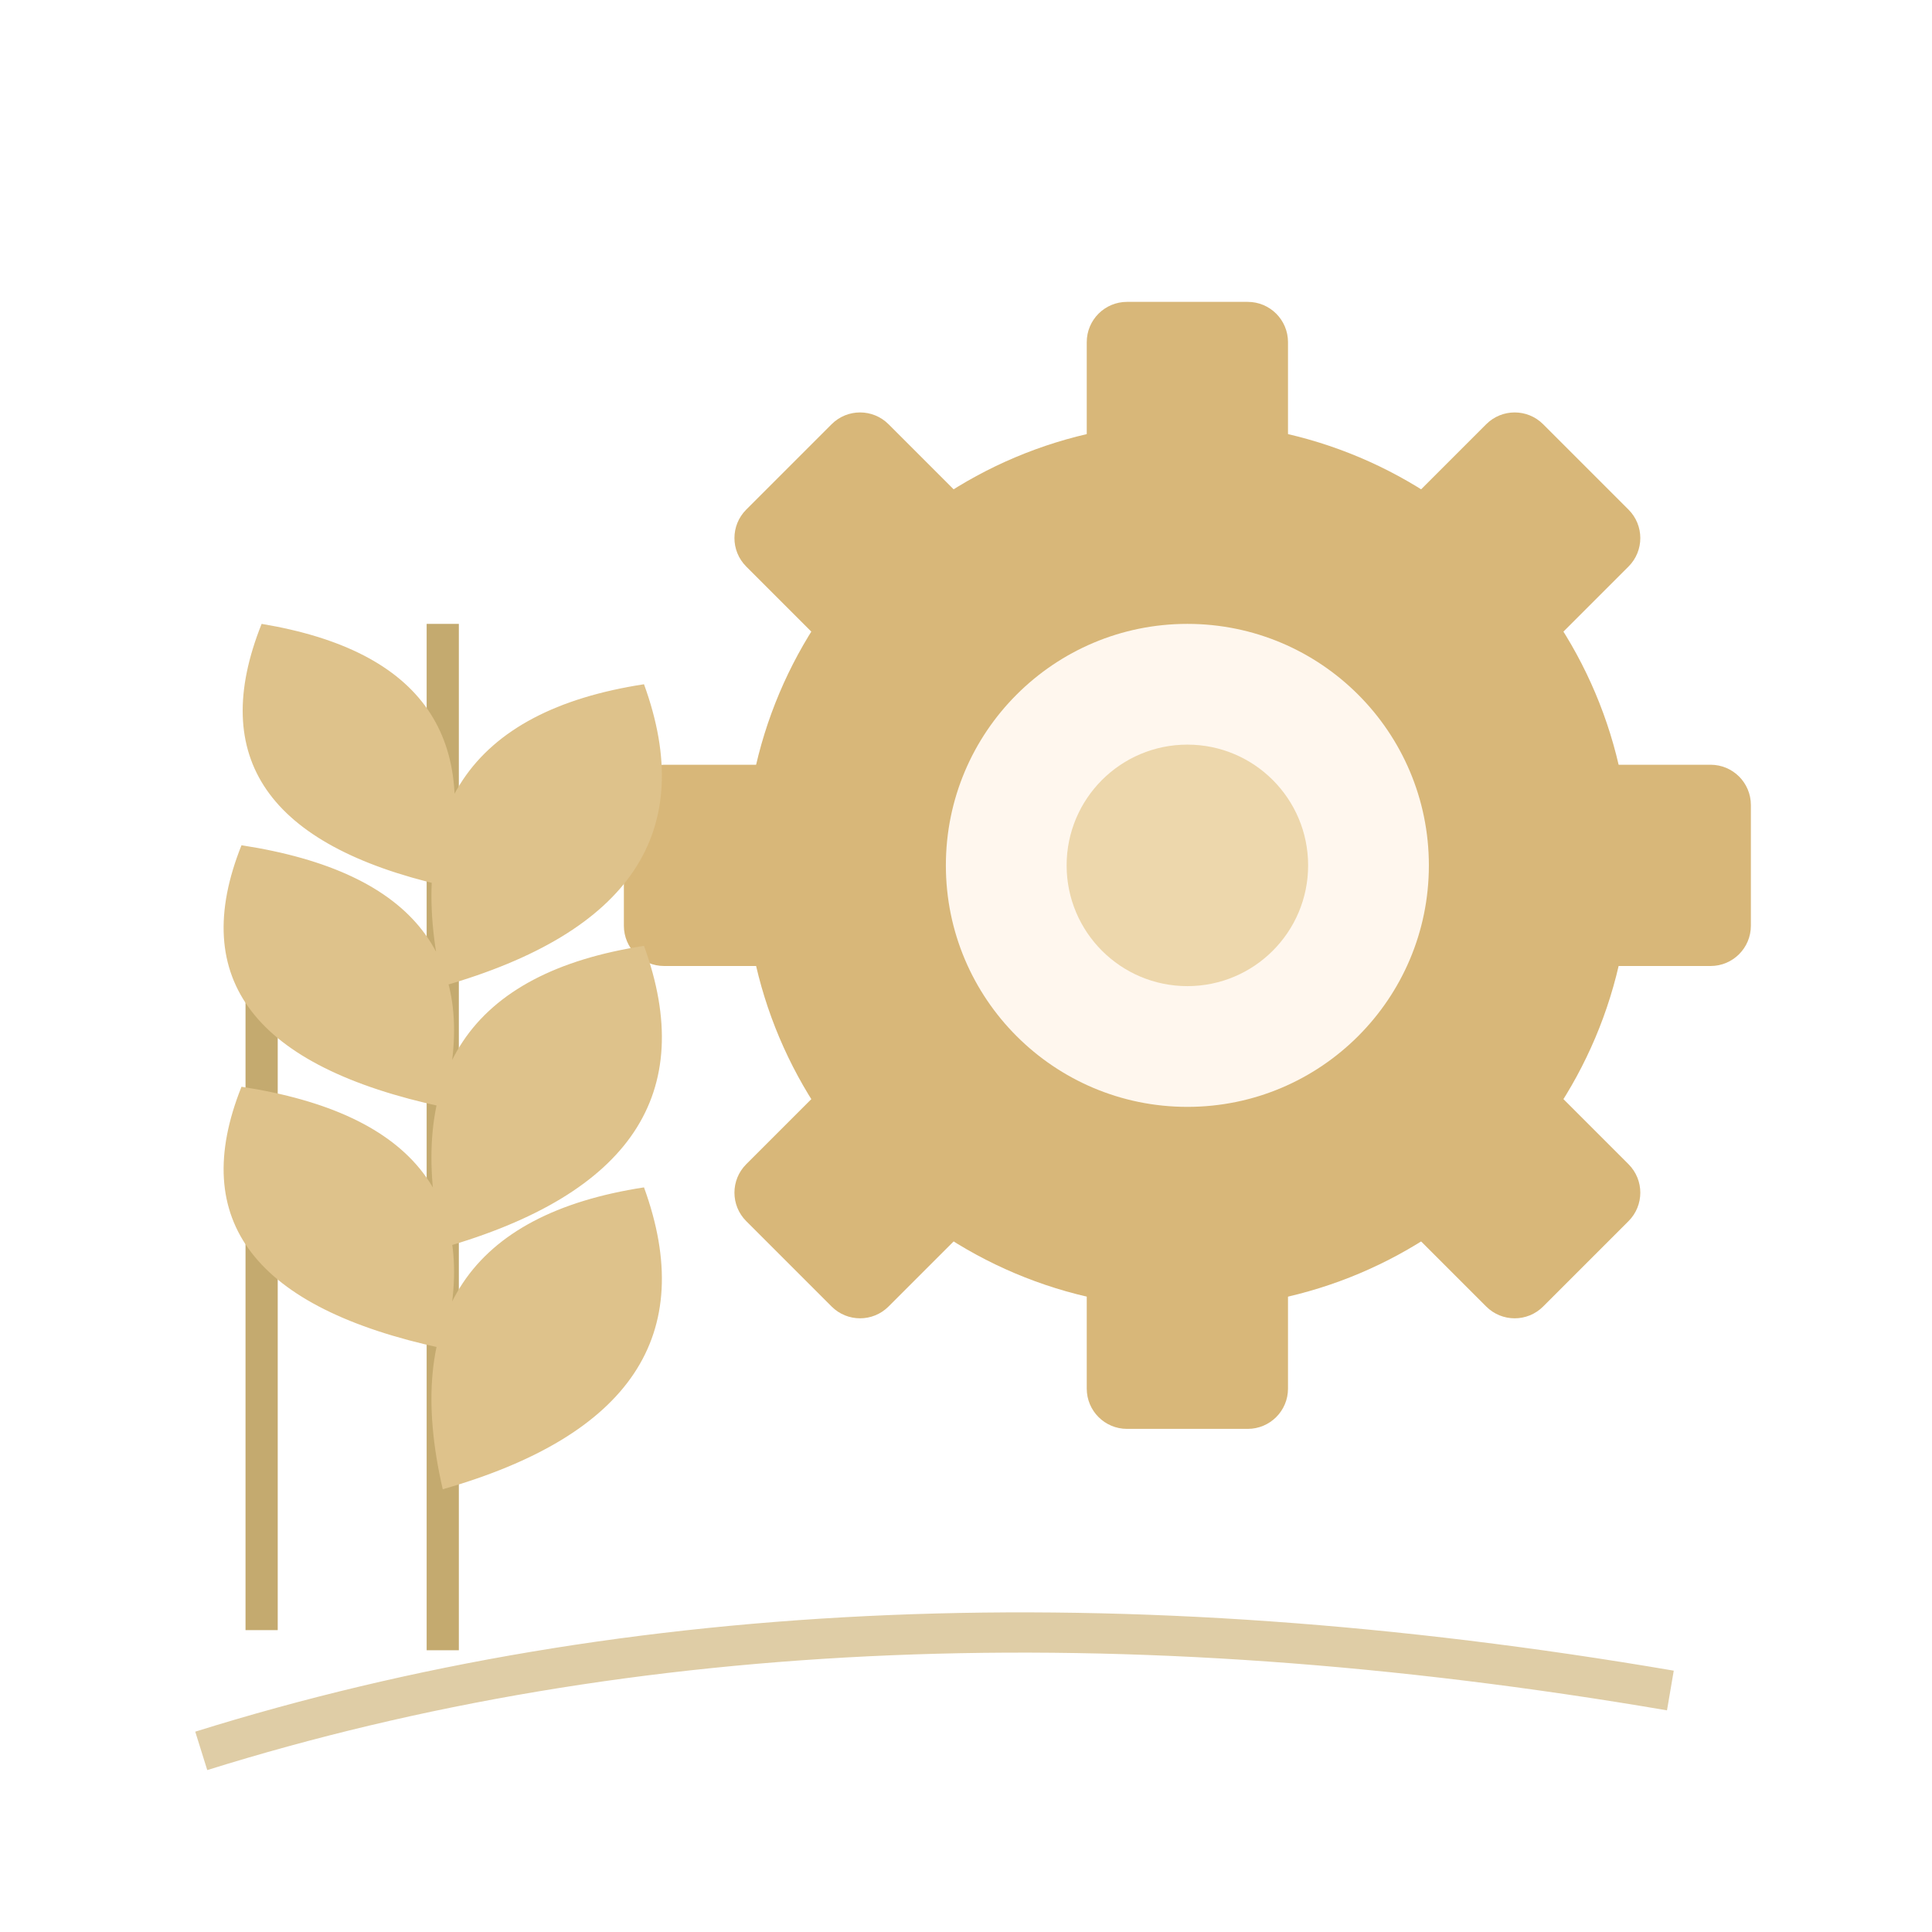
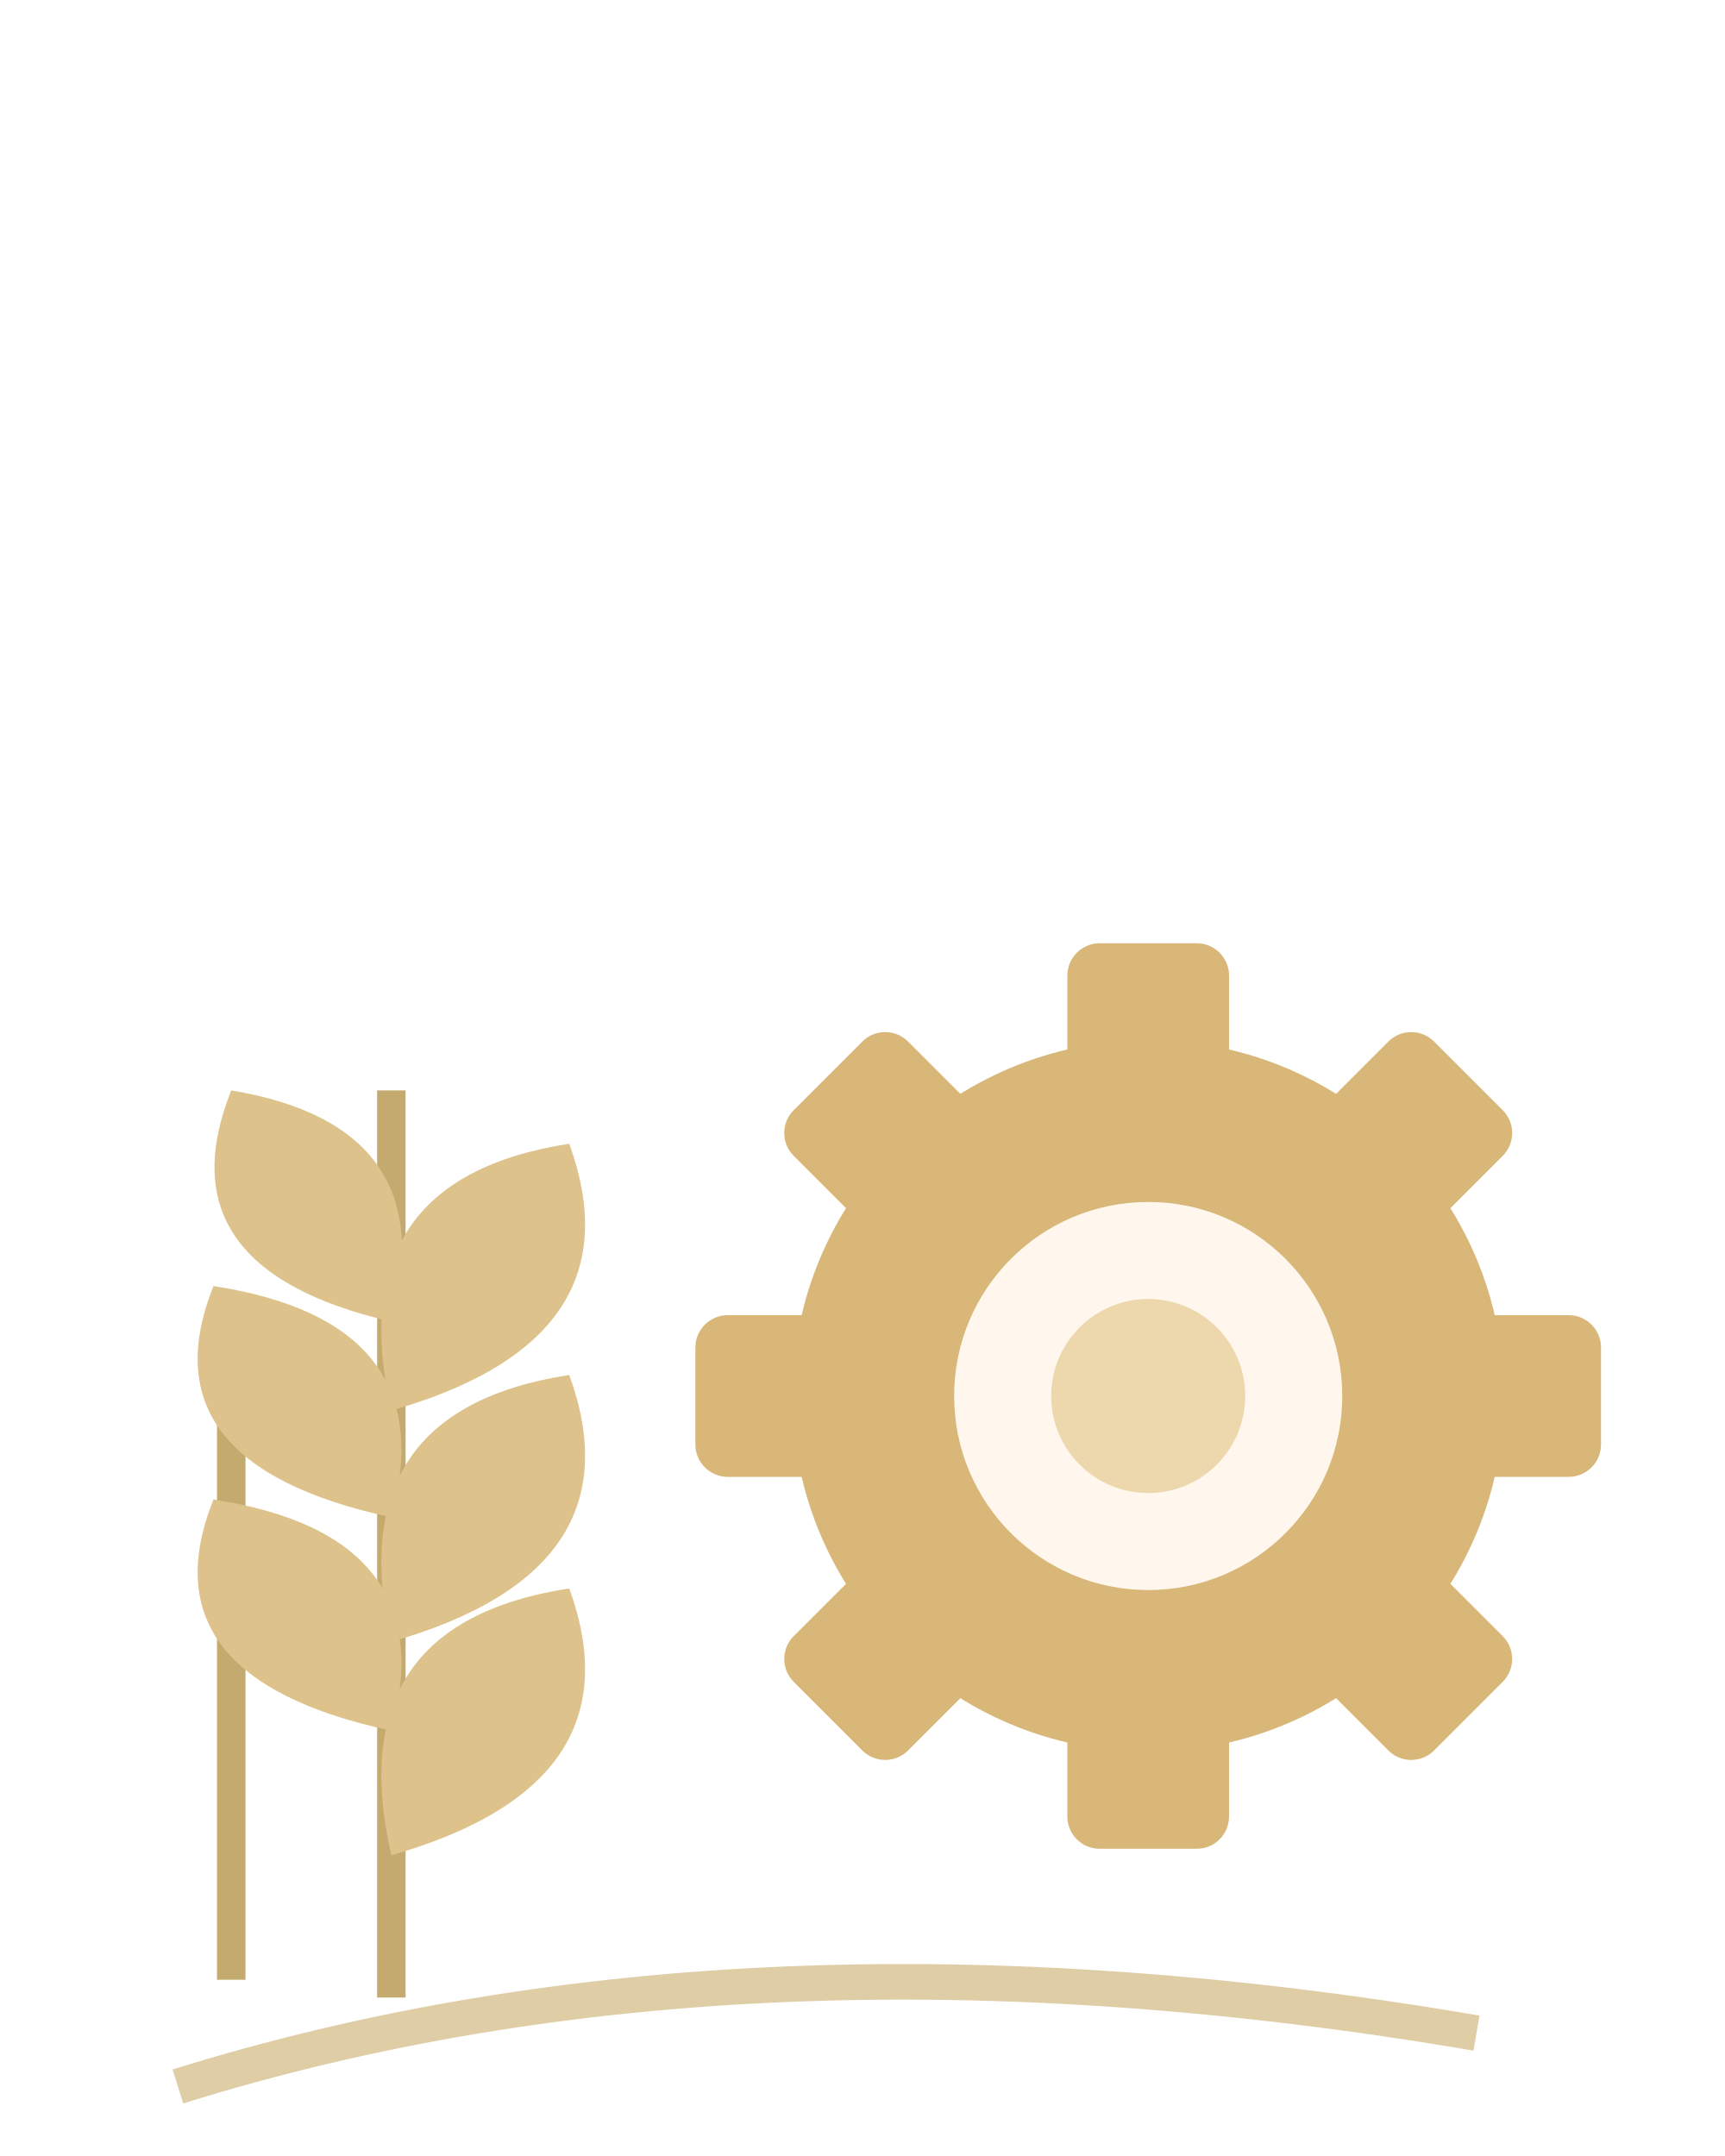
- <svg xmlns="http://www.w3.org/2000/svg" viewBox="0 0 96 96" fill="none">
-   <g transform="translate(59 43)" fill="#d8b779">
-     <rect x="-5" y="-28" width="10" height="56" rx="2" />
-     <rect x="-28" y="-5" width="56" height="10" rx="2" />
-     <rect x="-5" y="-28" width="10" height="56" rx="2" transform="rotate(45)" />
-     <rect x="-5" y="-28" width="10" height="56" rx="2" transform="rotate(-45)" />
-     <circle r="22" />
-     <circle r="12" fill="#fff7ee" />
-     <circle r="6" fill="#edd7ac" />
+ <svg xmlns="http://www.w3.org/2000/svg" viewBox="0 0 160 200" preserveAspectRatio="xMidYMax slice" fill="none">
+   <g transform="translate(18 65) scale(1.5)">
+     <g transform="translate(59 43)" fill="#d8b779">
+       <rect x="-5" y="-28" width="10" height="56" rx="2" />
+       <rect x="-28" y="-5" width="56" height="10" rx="2" />
+       <rect x="-5" y="-28" width="10" height="56" rx="2" transform="rotate(45)" />
+       <rect x="-5" y="-28" width="10" height="56" rx="2" transform="rotate(-45)" />
+       <circle r="22" />
+       <circle r="12" fill="#fff7ee" />
+       <circle r="6" fill="#edd7ac" />
+     </g>
  </g>
-   <path d="M22 82V31M13 81V48" stroke="#c4aa6f" stroke-width="1.6" fill="none" />
-   <g fill="#dec28b">
-     <path d="M22 44Q9 41 13 31q12 2 9 13M22 55Q8 52 12 42q13 2 10 13M22 67Q8 64 12 54q13 2 10 13M22 49q-3-13 10-15 4 11-10 15M22 62q-3-13 10-15 4 11-10 15M22 74q-3-13 10-15 4 11-10 15" />
+   <g transform="translate(0 50) scale(1.65)">
+     <path d="M22 82V31M13 81V48" stroke="#c4aa6f" stroke-width="1.6" fill="none" />
+     <g fill="#dec28b">
+       <path d="M22 44Q9 41 13 31q12 2 9 13M22 55Q8 52 12 42q13 2 10 13M22 67Q8 64 12 54q13 2 10 13M22 49q-3-13 10-15 4 11-10 15M22 62q-3-13 10-15 4 11-10 15M22 74q-3-13 10-15 4 11-10 15" />
+     </g>
+     <path d="M10 87q32-10 73-3" stroke="#dfcda6" stroke-width="2" fill="none" />
  </g>
-   <path d="M10 87q32-10 73-3" stroke="#dfcda6" stroke-width="2" fill="none" />
</svg>
